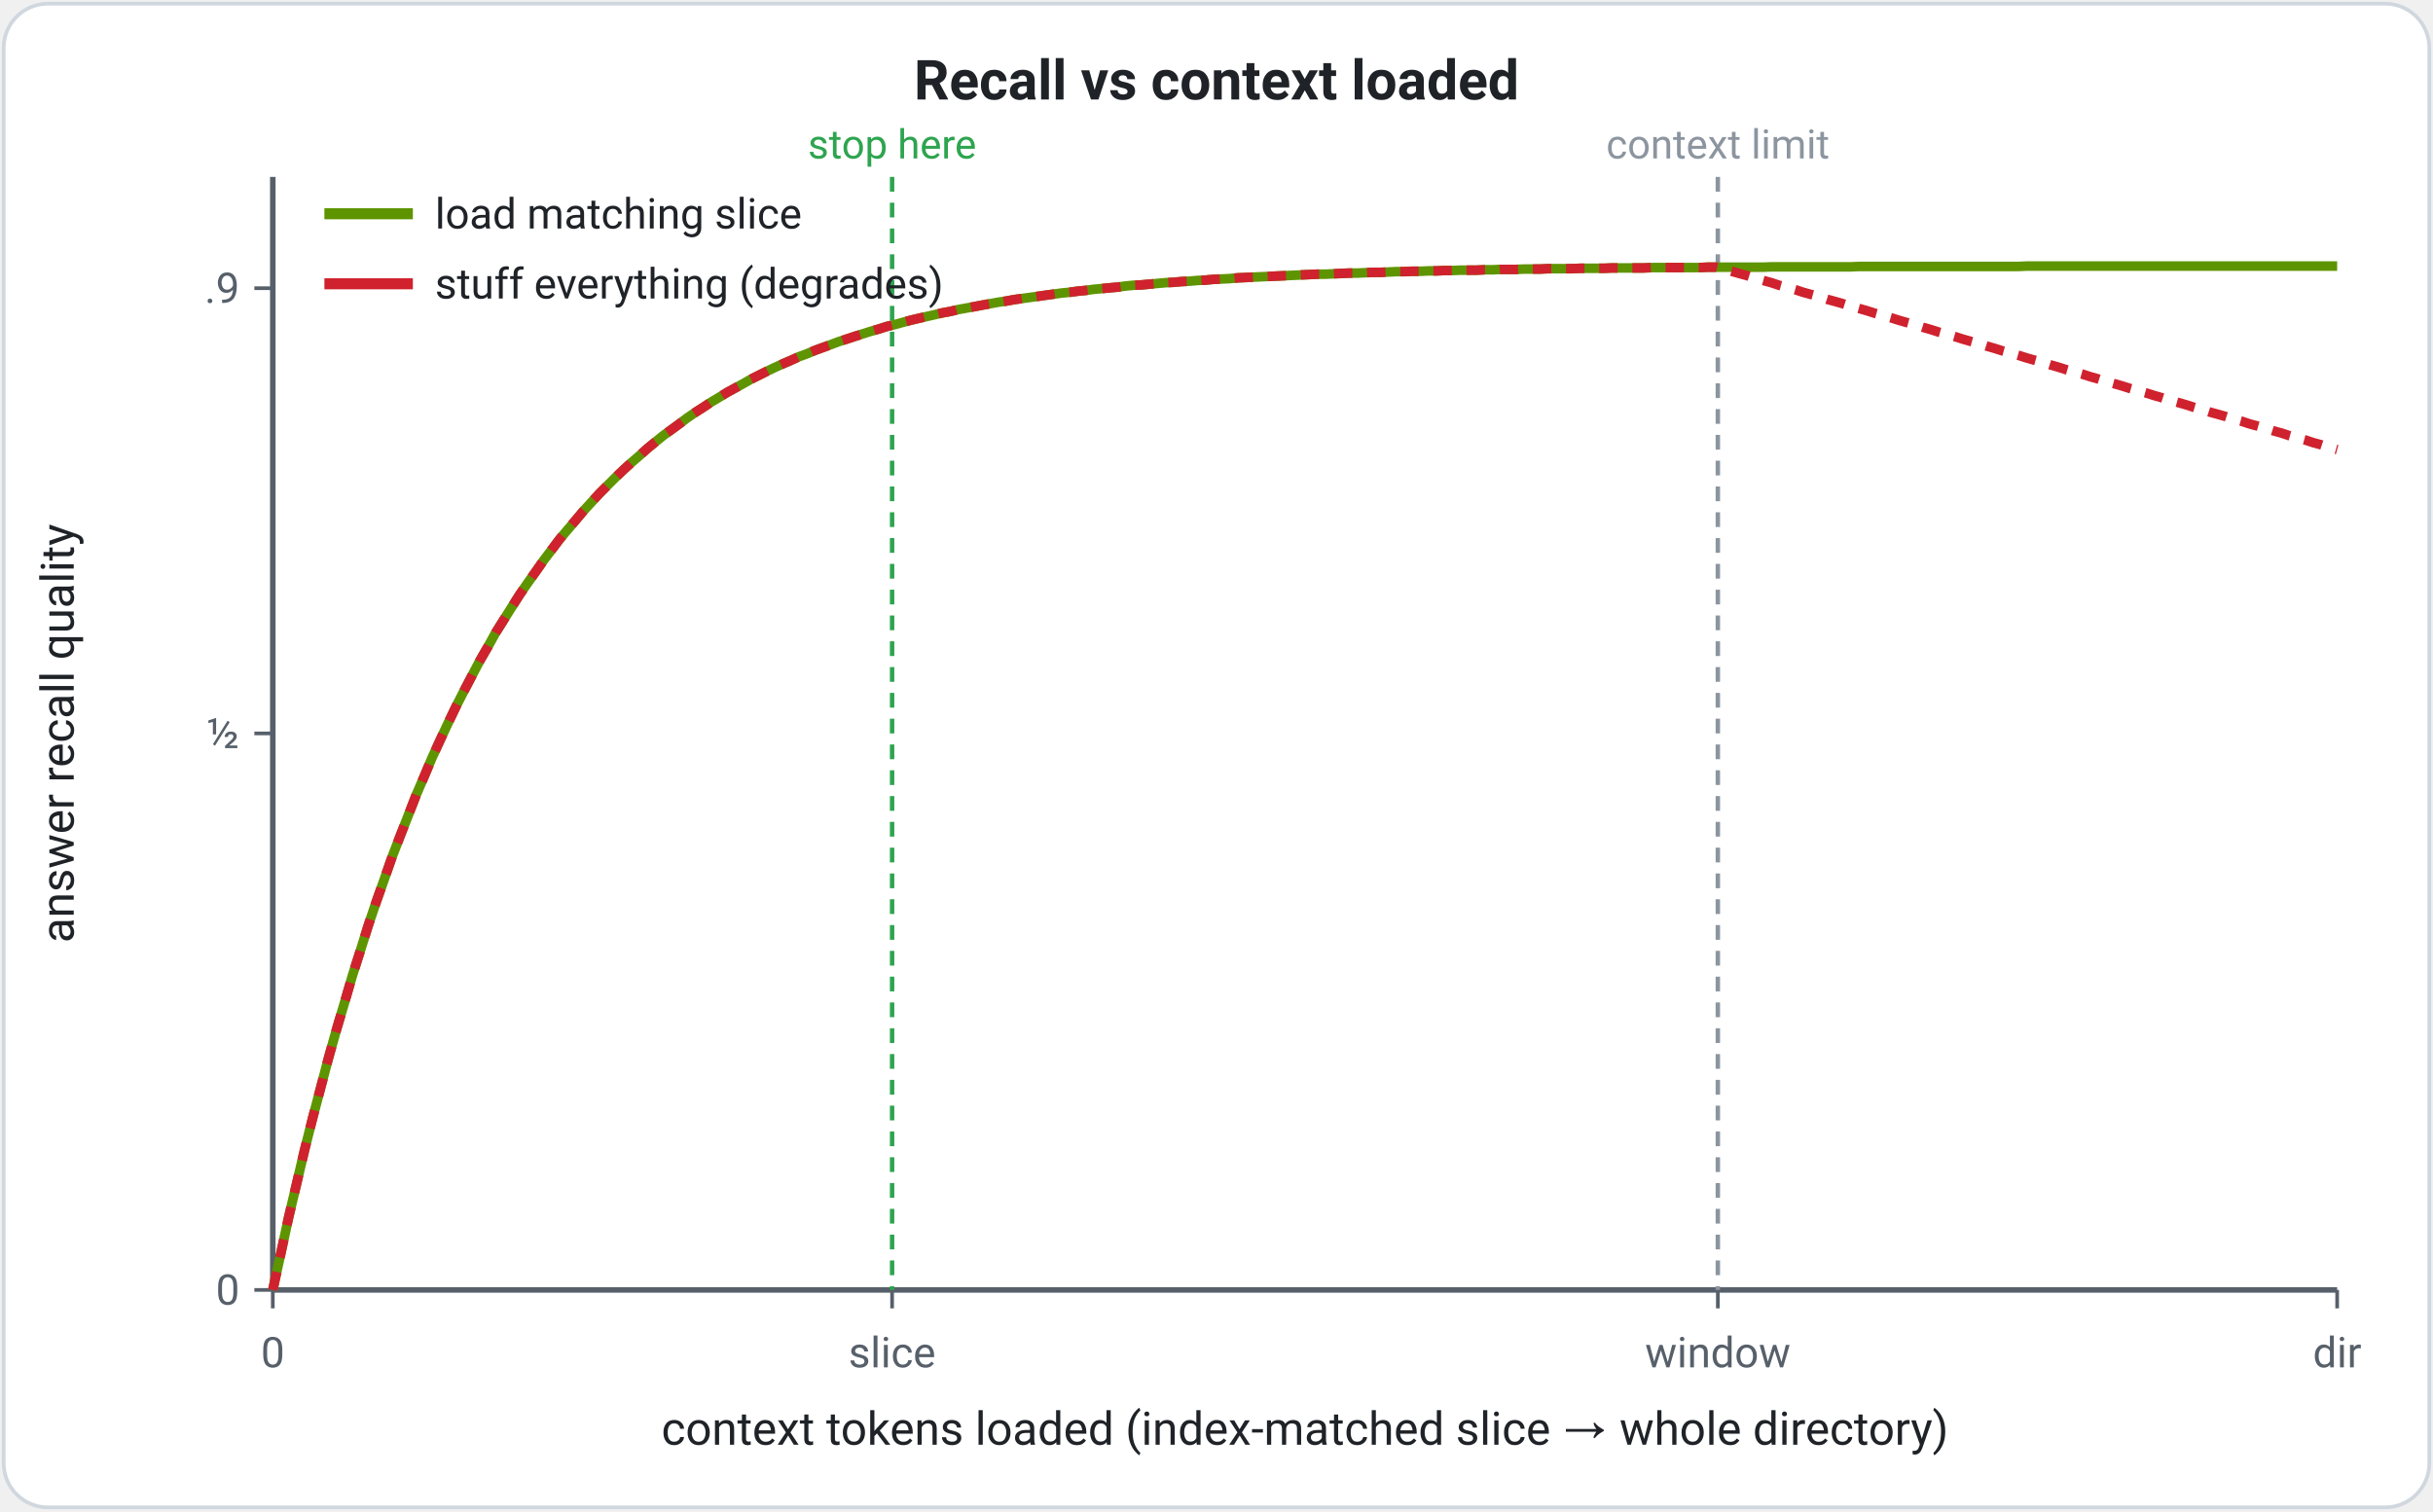
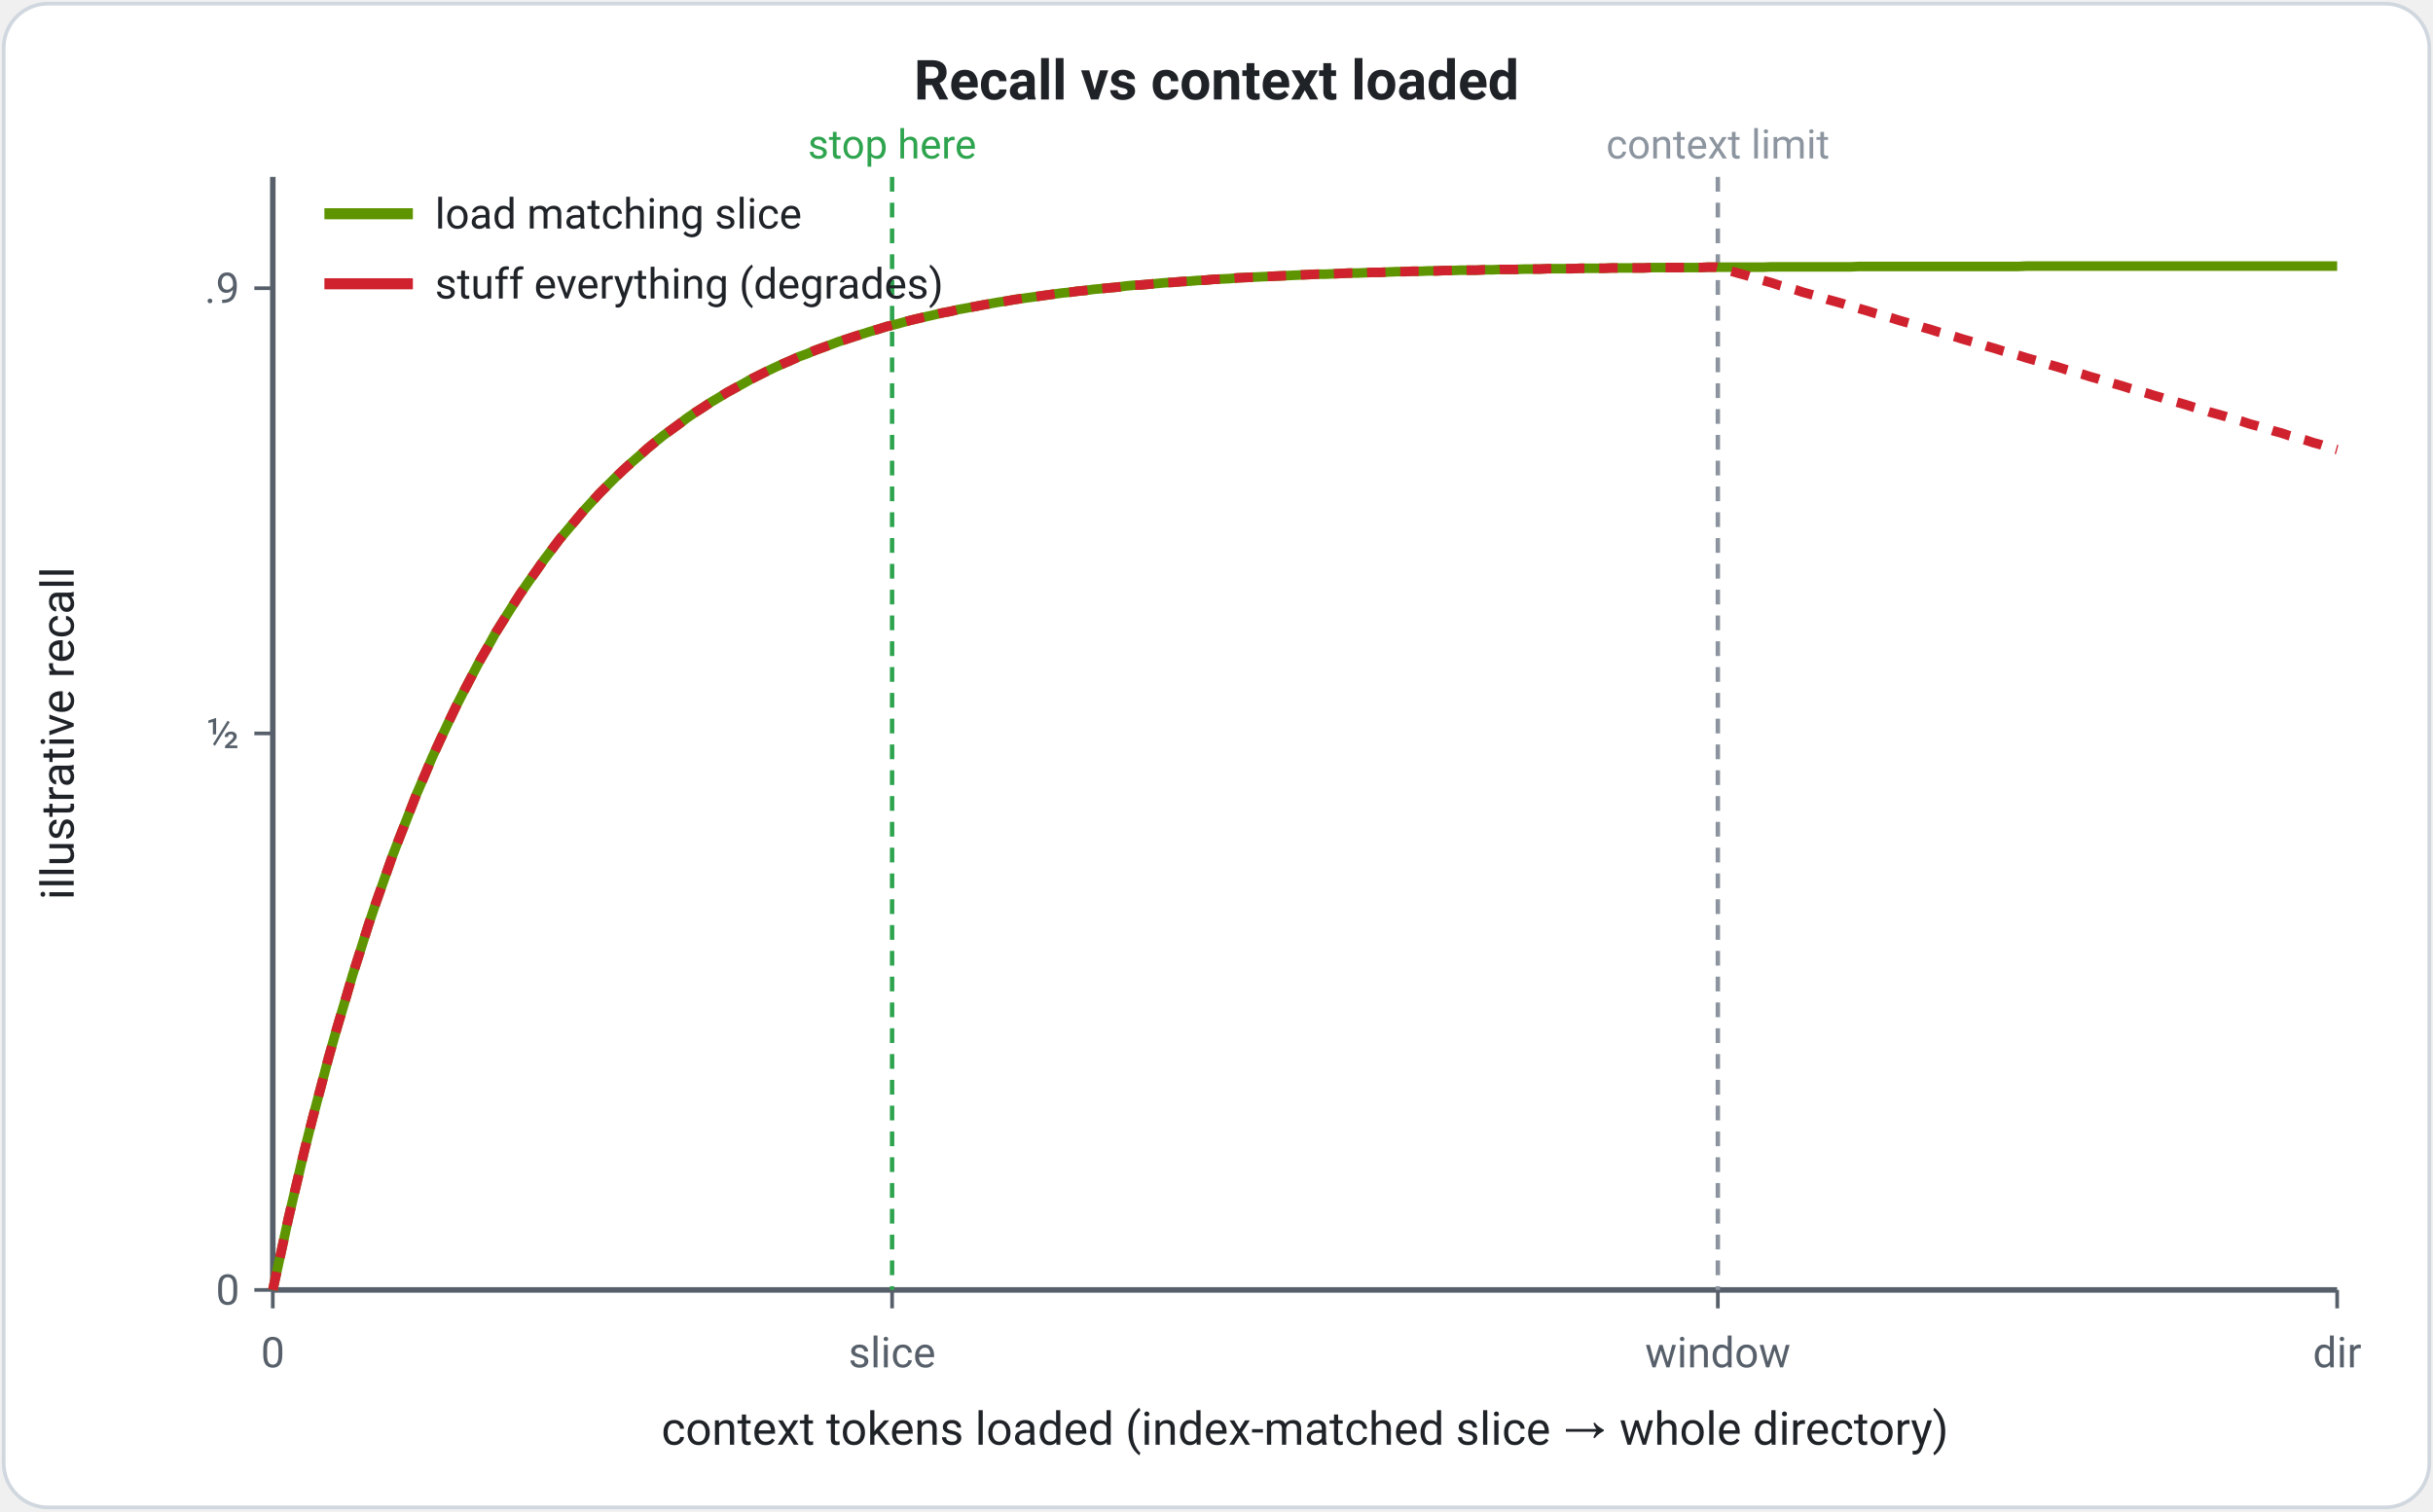
<svg xmlns="http://www.w3.org/2000/svg" viewBox="0 0 660 410" width="660" height="410" font-family="-apple-system,BlinkMacSystemFont,Segoe UI,Roboto,Helvetica,Arial,sans-serif">
  <rect x="1" y="1" width="658" height="408" rx="12" fill="#ffffff" stroke="#d0d7de" />
  <text x="330.0" y="27" text-anchor="middle" font-size="15" font-weight="700" fill="#1f2328">Recall vs context loaded</text>
  <line x1="74" y1="48" x2="74" y2="350" stroke="#57606a" stroke-width="1.5" />
  <line x1="74" y1="350" x2="634" y2="350" stroke="#57606a" stroke-width="1.5" />
  <line x1="74.0" y1="350" x2="74.0" y2="355" stroke="#57606a" />
  <text x="74.0" y="371" text-anchor="middle" font-size="11.5" fill="#57606a">0</text>
  <line x1="242.0" y1="350" x2="242.0" y2="355" stroke="#57606a" />
  <text x="242.0" y="371" text-anchor="middle" font-size="11.5" fill="#57606a">slice</text>
  <line x1="466.0" y1="350" x2="466.0" y2="355" stroke="#57606a" />
  <text x="466.0" y="371" text-anchor="middle" font-size="11.5" fill="#57606a">window</text>
  <line x1="634.0" y1="350" x2="634.0" y2="355" stroke="#57606a" />
  <text x="634.0" y="371" text-anchor="middle" font-size="11.5" fill="#57606a">dir</text>
  <line x1="69" y1="350.0" x2="74" y2="350.0" stroke="#57606a" />
  <text x="65" y="354.0" text-anchor="end" font-size="11.5" fill="#57606a">0</text>
  <line x1="69" y1="199.0" x2="74" y2="199.0" stroke="#57606a" />
  <text x="65" y="203.0" text-anchor="end" font-size="11.5" fill="#57606a">½</text>
  <line x1="69" y1="78.2" x2="74" y2="78.2" stroke="#57606a" />
  <text x="65" y="82.2" text-anchor="end" font-size="11.5" fill="#57606a">.9</text>
  <line x1="242.0" y1="48" x2="242.0" y2="350" stroke="#2ea44f" stroke-width="1.2" stroke-dasharray="4 3" />
  <text x="242.0" y="43" text-anchor="middle" font-size="11" fill="#2ea44f">stop here</text>
  <line x1="466.0" y1="48" x2="466.0" y2="350" stroke="#8c959f" stroke-width="1.2" stroke-dasharray="4 3" />
  <text x="466.0" y="43" text-anchor="middle" font-size="11" fill="#8c959f">context limit</text>
  <polyline points="74.0,350.0 76.2,340.0 78.3,330.3 80.5,321.0 82.6,312.1 84.8,303.4 87.0,295.1 89.1,287.1 91.3,279.3 93.5,271.9 95.6,264.7 97.8,257.8 99.9,251.1 102.1,244.6 104.3,238.4 106.4,232.4 108.6,226.7 110.8,221.1 112.9,215.7 115.1,210.6 117.2,205.6 119.4,200.8 121.6,196.1 123.7,191.7 125.9,187.4 128.1,183.2 130.2,179.2 132.4,175.4 134.5,171.6 136.7,168.1 138.9,164.6 141.0,161.3 143.2,158.1 145.4,155.0 147.5,152.0 149.7,149.1 151.8,146.3 154.0,143.7 156.2,141.1 158.3,138.6 160.5,136.2 162.6,133.9 164.8,131.7 167.0,129.5 169.1,127.5 171.3,125.5 173.5,123.6 175.6,121.7 177.8,119.9 179.9,118.2 182.1,116.6 184.3,115.0 186.4,113.4 188.6,111.9 190.8,110.5 192.9,109.1 195.1,107.8 197.2,106.5 199.4,105.3 201.6,104.1 203.7,102.9 205.9,101.8 208.1,100.7 210.2,99.7 212.4,98.7 214.5,97.8 216.7,96.8 218.9,96.0 221.0,95.1 223.2,94.3 225.4,93.5 227.5,92.7 229.7,92.0 231.8,91.3 234.0,90.6 236.2,89.9 238.3,89.3 240.5,88.6 242.6,88.1 244.8,87.5 247.0,86.9 249.1,86.4 251.3,85.9 253.5,85.4 255.6,84.9 257.8,84.5 259.9,84.0 262.1,83.6 264.3,83.2 266.4,82.8 268.6,82.4 270.8,82.0 272.9,81.7 275.1,81.3 277.2,81.0 279.4,80.7 281.6,80.4 283.7,80.1 285.9,79.8 288.1,79.5 290.2,79.3 292.4,79.0 294.5,78.8 296.7,78.5 298.9,78.3 301.0,78.1 303.2,77.9 305.4,77.6 307.5,77.4 309.7,77.3 311.8,77.1 314.0,76.9 316.2,76.7 318.3,76.6 320.5,76.4 322.6,76.3 324.8,76.1 327.0,76.0 329.1,75.8 331.3,75.7 333.5,75.6 335.6,75.4 337.8,75.3 339.9,75.2 342.1,75.1 344.3,75.0 346.4,74.9 348.6,74.8 350.8,74.7 352.9,74.6 355.1,74.5 357.2,74.4 359.4,74.4 361.6,74.3 363.7,74.2 365.9,74.1 368.1,74.1 370.2,74.0 372.4,73.9 374.5,73.9 376.7,73.8 378.9,73.7 381.0,73.7 383.2,73.6 385.4,73.6 387.5,73.5 389.7,73.5 391.8,73.4 394.0,73.4 396.2,73.3 398.3,73.3 400.5,73.3 402.6,73.2 404.8,73.2 407.0,73.1 409.1,73.1 411.3,73.1 413.5,73.0 415.6,73.0 417.8,73.0 419.9,72.9 422.1,72.9 424.3,72.9 426.4,72.9 428.6,72.8 430.8,72.8 432.9,72.8 435.1,72.8 437.2,72.7 439.4,72.7 441.6,72.7 443.7,72.7 445.9,72.7 448.1,72.6 450.2,72.6 452.4,72.6 454.5,72.6 456.7,72.6 458.9,72.6 461.0,72.6 463.2,72.5 465.4,72.5 467.5,72.5 469.7,72.5 471.8,72.5 474.0,72.5 476.2,72.5 478.3,72.5 480.5,72.4 482.6,72.4 484.8,72.4 487.0,72.4 489.1,72.4 491.3,72.4 493.5,72.4 495.6,72.4 497.8,72.4 499.9,72.4 502.1,72.4 504.3,72.3 506.4,72.3 508.6,72.3 510.8,72.3 512.9,72.3 515.1,72.3 517.2,72.3 519.4,72.3 521.6,72.3 523.7,72.3 525.9,72.3 528.1,72.3 530.2,72.3 532.4,72.3 534.5,72.3 536.7,72.3 538.9,72.3 541.0,72.3 543.2,72.3 545.4,72.3 547.5,72.3 549.7,72.2 551.8,72.2 554.0,72.2 556.2,72.2 558.3,72.2 560.5,72.2 562.6,72.2 564.8,72.2 567.0,72.2 569.1,72.2 571.3,72.2 573.5,72.2 575.6,72.2 577.8,72.2 579.9,72.2 582.1,72.2 584.3,72.2 586.4,72.2 588.6,72.2 590.8,72.2 592.9,72.2 595.1,72.2 597.2,72.2 599.4,72.2 601.6,72.2 603.7,72.2 605.9,72.2 608.1,72.2 610.2,72.2 612.4,72.2 614.5,72.2 616.7,72.2 618.9,72.2 621.0,72.2 623.2,72.2 625.4,72.2 627.5,72.2 629.7,72.2 631.8,72.2 634.0,72.2" fill="none" stroke="#5e9400" stroke-width="2.6" />
  <polyline points="74.0,350.0 76.2,340.0 78.3,330.3 80.5,321.0 82.6,312.1 84.8,303.4 87.0,295.1 89.1,287.1 91.3,279.3 93.5,271.9 95.6,264.7 97.8,257.8 99.9,251.1 102.1,244.6 104.3,238.4 106.4,232.4 108.6,226.7 110.8,221.1 112.9,215.7 115.1,210.6 117.2,205.6 119.4,200.8 121.6,196.1 123.7,191.7 125.9,187.4 128.1,183.2 130.2,179.2 132.4,175.4 134.5,171.6 136.7,168.1 138.9,164.6 141.0,161.3 143.2,158.1 145.4,155.0 147.5,152.0 149.7,149.1 151.8,146.3 154.0,143.7 156.2,141.1 158.3,138.6 160.5,136.2 162.6,133.9 164.8,131.7 167.0,129.5 169.1,127.5 171.3,125.5 173.5,123.6 175.6,121.7 177.8,119.9 179.9,118.2 182.1,116.6 184.3,115.0 186.4,113.4 188.6,111.9 190.8,110.5 192.9,109.1 195.1,107.8 197.2,106.5 199.4,105.3 201.6,104.1 203.7,102.9 205.9,101.8 208.1,100.7 210.2,99.7 212.4,98.7 214.5,97.8 216.7,96.8 218.9,96.0 221.0,95.1 223.2,94.3 225.4,93.5 227.5,92.7 229.7,92.0 231.8,91.3 234.0,90.6 236.2,89.9 238.3,89.3 240.5,88.6 242.6,88.1 244.8,87.5 247.0,86.9 249.1,86.4 251.3,85.9 253.5,85.4 255.6,84.9 257.8,84.5 259.9,84.0 262.1,83.6 264.3,83.2 266.4,82.8 268.6,82.4 270.8,82.0 272.9,81.7 275.1,81.3 277.2,81.0 279.4,80.7 281.6,80.4 283.7,80.1 285.9,79.8 288.1,79.5 290.2,79.3 292.4,79.0 294.5,78.8 296.7,78.5 298.9,78.3 301.0,78.1 303.2,77.9 305.4,77.6 307.5,77.4 309.7,77.3 311.8,77.1 314.0,76.9 316.2,76.7 318.3,76.6 320.5,76.4 322.6,76.3 324.8,76.1 327.0,76.0 329.1,75.8 331.3,75.7 333.5,75.6 335.6,75.4 337.8,75.3 339.9,75.2 342.1,75.1 344.3,75.0 346.4,74.9 348.6,74.8 350.8,74.7 352.9,74.6 355.1,74.5 357.2,74.4 359.4,74.4 361.6,74.3 363.7,74.2 365.9,74.1 368.1,74.1 370.2,74.0 372.4,73.9 374.5,73.9 376.7,73.8 378.9,73.7 381.0,73.7 383.2,73.6 385.4,73.6 387.5,73.5 389.7,73.5 391.8,73.4 394.0,73.4 396.2,73.3 398.3,73.3 400.5,73.3 402.6,73.2 404.8,73.2 407.0,73.1 409.1,73.1 411.3,73.1 413.5,73.0 415.6,73.0 417.8,73.0 419.9,72.9 422.1,72.9 424.3,72.9 426.4,72.9 428.6,72.8 430.8,72.8 432.9,72.8 435.1,72.8 437.2,72.7 439.4,72.7 441.6,72.7 443.7,72.7 445.9,72.7 448.1,72.6 450.2,72.6 452.4,72.6 454.5,72.6 456.7,72.6 458.9,72.6 461.0,72.6 463.2,72.5 465.4,72.5 467.5,73.0 469.7,73.6 471.8,74.2 474.0,74.8 476.2,75.5 478.3,76.1 480.5,76.7 482.6,77.4 484.8,78.0 487.0,78.6 489.1,79.3 491.3,79.9 493.5,80.5 495.6,81.2 497.8,81.8 499.9,82.4 502.1,83.1 504.3,83.7 506.4,84.3 508.6,85.0 510.8,85.6 512.9,86.2 515.1,86.9 517.2,87.5 519.4,88.1 521.6,88.8 523.7,89.4 525.9,90.1 528.1,90.7 530.2,91.3 532.4,92.0 534.5,92.6 536.7,93.2 538.9,93.9 541.0,94.5 543.2,95.2 545.4,95.8 547.5,96.4 549.7,97.1 551.8,97.7 554.0,98.3 556.2,99.0 558.3,99.6 560.5,100.3 562.6,100.9 564.8,101.5 567.0,102.2 569.1,102.8 571.3,103.5 573.5,104.1 575.6,104.7 577.8,105.4 579.9,106.0 582.1,106.6 584.3,107.3 586.4,107.9 588.6,108.6 590.8,109.2 592.9,109.8 595.1,110.5 597.2,111.1 599.4,111.8 601.6,112.4 603.7,113.0 605.9,113.7 608.1,114.3 610.2,115.0 612.4,115.6 614.5,116.2 616.7,116.9 618.9,117.5 621.0,118.2 623.2,118.8 625.4,119.4 627.5,120.1 629.7,120.7 631.8,121.4 634.0,122.0" fill="none" stroke="#cf222e" stroke-width="2.6" stroke-dasharray="5 4" />
  <line x1="88" y1="58" x2="112" y2="58" stroke="#5e9400" stroke-width="3" />
  <text x="118" y="62" font-size="11.5" fill="#1f2328">load matching slice</text>
  <line x1="88" y1="77" x2="112" y2="77" stroke="#cf222e" stroke-width="3" />
  <text x="118" y="81" font-size="11.5" fill="#1f2328">stuff everything (degrades)</text>
  <text x="354.0" y="392" text-anchor="middle" font-size="12.5" fill="#1f2328">context tokens loaded   (index-matched slice → whole directory)</text>
-   <text transform="translate(20,199.0) rotate(-90)" text-anchor="middle" font-size="12.5" fill="#1f2328">answer recall quality</text>
+   <text transform="translate(20,199.0) rotate(-90)" text-anchor="middle" font-size="12.5" fill="#1f2328">illustrative recall</text>
</svg>
